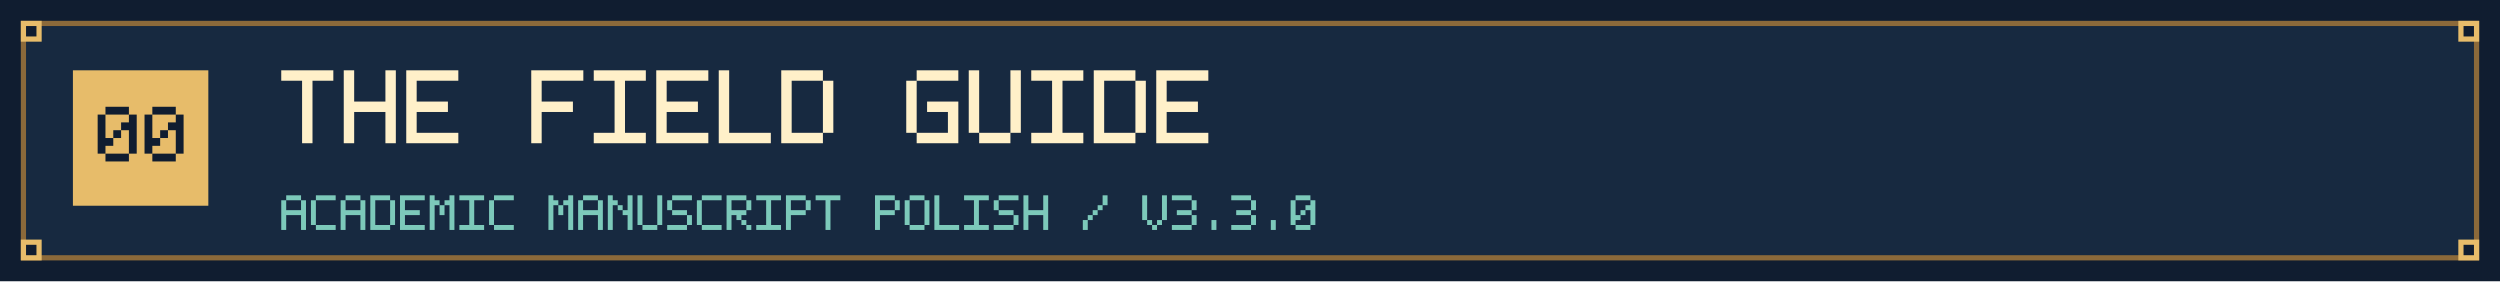
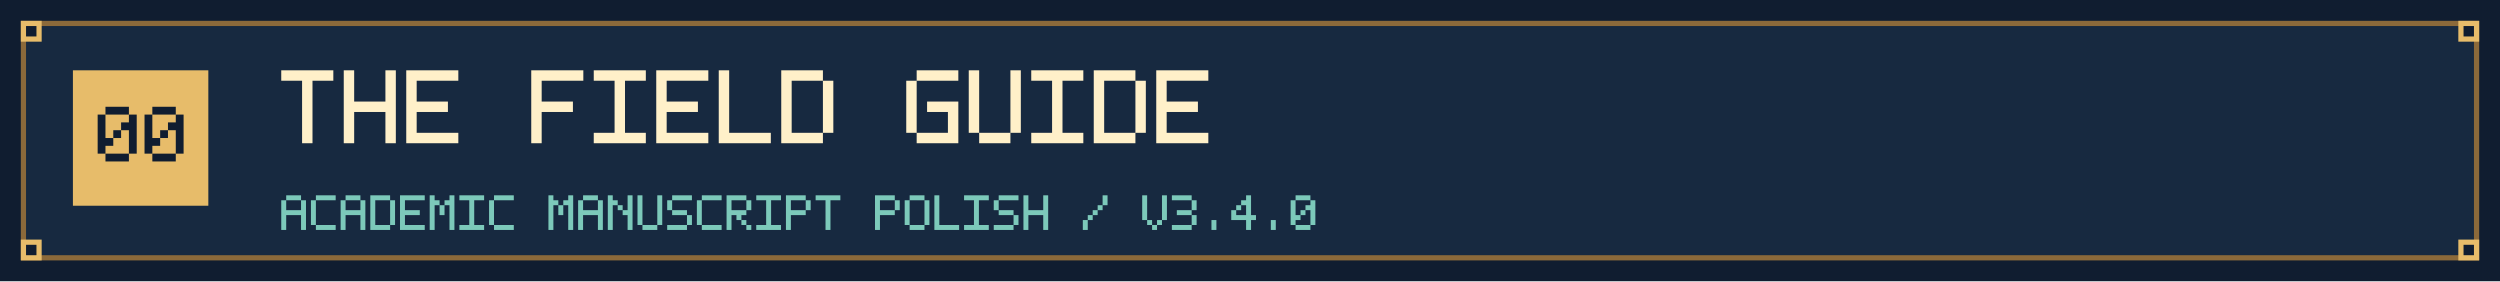
- <svg xmlns="http://www.w3.org/2000/svg" width="960" height="108" viewBox="0 0 960 108" role="img" aria-label="THE FIELD GUIDE. ACADEMIC MANUSCRIPT POLISH / V3.3.0">
+ <svg xmlns="http://www.w3.org/2000/svg" width="960" height="108" viewBox="0 0 960 108" role="img" aria-label="THE FIELD GUIDE. ACADEMIC MANUSCRIPT POLISH / V3.4.0">
  <rect x="0" y="0" width="960" height="108" fill="#101d30" />
  <rect x="8" y="8" width="944" height="92" fill="#8b693a" />
  <rect x="10" y="10" width="940" height="88" fill="#172940" />
  <rect x="8" y="8" width="8" height="8" fill="#e7bc6a" />
  <rect x="10" y="10" width="4" height="4" fill="#101d30" />
  <rect x="944" y="8" width="8" height="8" fill="#e7bc6a" />
  <rect x="946" y="10" width="4" height="4" fill="#101d30" />
  <rect x="8" y="92" width="8" height="8" fill="#e7bc6a" />
  <rect x="10" y="94" width="4" height="4" fill="#101d30" />
  <rect x="944" y="92" width="8" height="8" fill="#e7bc6a" />
  <rect x="946" y="94" width="4" height="4" fill="#101d30" />
  <rect x="28" y="27" width="52" height="52" fill="#e7bc6a" />
  <path d="M40.5,41h3v3h-3zM43.5,41h3v3h-3zM46.5,41h3v3h-3zM37.5,44h3v3h-3zM49.5,44h3v3h-3zM37.5,47h3v3h-3zM46.5,47h3v3h-3zM49.5,47h3v3h-3zM37.5,50h3v3h-3zM43.5,50h3v3h-3zM49.5,50h3v3h-3zM37.5,53h3v3h-3zM40.5,53h3v3h-3zM49.5,53h3v3h-3zM37.5,56h3v3h-3zM49.5,56h3v3h-3zM40.5,59h3v3h-3zM43.5,59h3v3h-3zM46.5,59h3v3h-3zM58.5,41h3v3h-3zM61.5,41h3v3h-3zM64.5,41h3v3h-3zM55.5,44h3v3h-3zM67.5,44h3v3h-3zM55.5,47h3v3h-3zM64.5,47h3v3h-3zM67.5,47h3v3h-3zM55.5,50h3v3h-3zM61.5,50h3v3h-3zM67.5,50h3v3h-3zM55.5,53h3v3h-3zM58.5,53h3v3h-3zM67.5,53h3v3h-3zM55.5,56h3v3h-3zM67.5,56h3v3h-3zM58.5,59h3v3h-3zM61.5,59h3v3h-3zM64.5,59h3v3h-3z" fill="#101d30" />
  <path d="M108,27h4v4h-4zM112,27h4v4h-4zM116,27h4v4h-4zM120,27h4v4h-4zM124,27h4v4h-4zM116,31h4v4h-4zM116,35h4v4h-4zM116,39h4v4h-4zM116,43h4v4h-4zM116,47h4v4h-4zM116,51h4v4h-4zM132,27h4v4h-4zM148,27h4v4h-4zM132,31h4v4h-4zM148,31h4v4h-4zM132,35h4v4h-4zM148,35h4v4h-4zM132,39h4v4h-4zM136,39h4v4h-4zM140,39h4v4h-4zM144,39h4v4h-4zM148,39h4v4h-4zM132,43h4v4h-4zM148,43h4v4h-4zM132,47h4v4h-4zM148,47h4v4h-4zM132,51h4v4h-4zM148,51h4v4h-4zM156,27h4v4h-4zM160,27h4v4h-4zM164,27h4v4h-4zM168,27h4v4h-4zM172,27h4v4h-4zM156,31h4v4h-4zM156,35h4v4h-4zM156,39h4v4h-4zM160,39h4v4h-4zM164,39h4v4h-4zM168,39h4v4h-4zM156,43h4v4h-4zM156,47h4v4h-4zM156,51h4v4h-4zM160,51h4v4h-4zM164,51h4v4h-4zM168,51h4v4h-4zM172,51h4v4h-4zM204,27h4v4h-4zM208,27h4v4h-4zM212,27h4v4h-4zM216,27h4v4h-4zM220,27h4v4h-4zM204,31h4v4h-4zM204,35h4v4h-4zM204,39h4v4h-4zM208,39h4v4h-4zM212,39h4v4h-4zM216,39h4v4h-4zM204,43h4v4h-4zM204,47h4v4h-4zM204,51h4v4h-4zM228,27h4v4h-4zM232,27h4v4h-4zM236,27h4v4h-4zM240,27h4v4h-4zM244,27h4v4h-4zM236,31h4v4h-4zM236,35h4v4h-4zM236,39h4v4h-4zM236,43h4v4h-4zM236,47h4v4h-4zM228,51h4v4h-4zM232,51h4v4h-4zM236,51h4v4h-4zM240,51h4v4h-4zM244,51h4v4h-4zM252,27h4v4h-4zM256,27h4v4h-4zM260,27h4v4h-4zM264,27h4v4h-4zM268,27h4v4h-4zM252,31h4v4h-4zM252,35h4v4h-4zM252,39h4v4h-4zM256,39h4v4h-4zM260,39h4v4h-4zM264,39h4v4h-4zM252,43h4v4h-4zM252,47h4v4h-4zM252,51h4v4h-4zM256,51h4v4h-4zM260,51h4v4h-4zM264,51h4v4h-4zM268,51h4v4h-4zM276,27h4v4h-4zM276,31h4v4h-4zM276,35h4v4h-4zM276,39h4v4h-4zM276,43h4v4h-4zM276,47h4v4h-4zM276,51h4v4h-4zM280,51h4v4h-4zM284,51h4v4h-4zM288,51h4v4h-4zM292,51h4v4h-4zM300,27h4v4h-4zM304,27h4v4h-4zM308,27h4v4h-4zM312,27h4v4h-4zM300,31h4v4h-4zM316,31h4v4h-4zM300,35h4v4h-4zM316,35h4v4h-4zM300,39h4v4h-4zM316,39h4v4h-4zM300,43h4v4h-4zM316,43h4v4h-4zM300,47h4v4h-4zM316,47h4v4h-4zM300,51h4v4h-4zM304,51h4v4h-4zM308,51h4v4h-4zM312,51h4v4h-4zM352,27h4v4h-4zM356,27h4v4h-4zM360,27h4v4h-4zM364,27h4v4h-4zM348,31h4v4h-4zM348,35h4v4h-4zM348,39h4v4h-4zM356,39h4v4h-4zM360,39h4v4h-4zM364,39h4v4h-4zM348,43h4v4h-4zM364,43h4v4h-4zM348,47h4v4h-4zM364,47h4v4h-4zM352,51h4v4h-4zM356,51h4v4h-4zM360,51h4v4h-4zM364,51h4v4h-4zM372,27h4v4h-4zM388,27h4v4h-4zM372,31h4v4h-4zM388,31h4v4h-4zM372,35h4v4h-4zM388,35h4v4h-4zM372,39h4v4h-4zM388,39h4v4h-4zM372,43h4v4h-4zM388,43h4v4h-4zM372,47h4v4h-4zM388,47h4v4h-4zM376,51h4v4h-4zM380,51h4v4h-4zM384,51h4v4h-4zM396,27h4v4h-4zM400,27h4v4h-4zM404,27h4v4h-4zM408,27h4v4h-4zM412,27h4v4h-4zM404,31h4v4h-4zM404,35h4v4h-4zM404,39h4v4h-4zM404,43h4v4h-4zM404,47h4v4h-4zM396,51h4v4h-4zM400,51h4v4h-4zM404,51h4v4h-4zM408,51h4v4h-4zM412,51h4v4h-4zM420,27h4v4h-4zM424,27h4v4h-4zM428,27h4v4h-4zM432,27h4v4h-4zM420,31h4v4h-4zM436,31h4v4h-4zM420,35h4v4h-4zM436,35h4v4h-4zM420,39h4v4h-4zM436,39h4v4h-4zM420,43h4v4h-4zM436,43h4v4h-4zM420,47h4v4h-4zM436,47h4v4h-4zM420,51h4v4h-4zM424,51h4v4h-4zM428,51h4v4h-4zM432,51h4v4h-4zM444,27h4v4h-4zM448,27h4v4h-4zM452,27h4v4h-4zM456,27h4v4h-4zM460,27h4v4h-4zM444,31h4v4h-4zM444,35h4v4h-4zM444,39h4v4h-4zM448,39h4v4h-4zM452,39h4v4h-4zM456,39h4v4h-4zM444,43h4v4h-4zM444,47h4v4h-4zM444,51h4v4h-4zM448,51h4v4h-4zM452,51h4v4h-4zM456,51h4v4h-4zM460,51h4v4h-4z" fill="#fff0c9" />
-   <path d="M109.9,75h1.9v1.9h-1.9zM111.8,75h1.9v1.9h-1.9zM113.7,75h1.9v1.9h-1.9zM108,76.9h1.9v1.9h-1.9zM115.6,76.9h1.9v1.9h-1.9zM108,78.8h1.9v1.9h-1.9zM115.6,78.8h1.9v1.9h-1.9zM108,80.7h1.9v1.9h-1.9zM109.9,80.7h1.9v1.9h-1.9zM111.8,80.7h1.9v1.9h-1.9zM113.7,80.7h1.9v1.9h-1.9zM115.6,80.7h1.9v1.9h-1.9zM108,82.6h1.9v1.9h-1.9zM115.6,82.6h1.9v1.9h-1.9zM108,84.5h1.9v1.9h-1.9zM115.6,84.5h1.9v1.9h-1.9zM108,86.4h1.9v1.9h-1.9zM115.6,86.4h1.9v1.9h-1.9zM121.3,75h1.9v1.9h-1.9zM123.2,75h1.9v1.9h-1.9zM125.1,75h1.9v1.9h-1.9zM127,75h1.9v1.9h-1.9zM119.4,76.9h1.9v1.9h-1.9zM119.4,78.8h1.9v1.9h-1.9zM119.4,80.7h1.9v1.9h-1.9zM119.4,82.6h1.9v1.9h-1.9zM119.4,84.5h1.9v1.9h-1.9zM121.3,86.4h1.9v1.9h-1.9zM123.2,86.4h1.9v1.9h-1.9zM125.1,86.4h1.9v1.9h-1.9zM127,86.4h1.9v1.9h-1.9zM132.7,75h1.9v1.9h-1.9zM134.6,75h1.9v1.9h-1.9zM136.5,75h1.9v1.9h-1.9zM130.8,76.9h1.9v1.9h-1.9zM138.4,76.9h1.9v1.9h-1.9zM130.8,78.8h1.9v1.9h-1.9zM138.4,78.8h1.9v1.9h-1.9zM130.8,80.7h1.9v1.9h-1.9zM132.7,80.7h1.9v1.9h-1.9zM134.6,80.7h1.9v1.9h-1.9zM136.5,80.7h1.9v1.9h-1.9zM138.4,80.7h1.9v1.9h-1.9zM130.8,82.6h1.9v1.9h-1.9zM138.4,82.6h1.9v1.9h-1.9zM130.8,84.5h1.9v1.9h-1.9zM138.4,84.5h1.9v1.9h-1.9zM130.8,86.4h1.9v1.9h-1.9zM138.4,86.4h1.9v1.9h-1.9zM142.2,75h1.9v1.9h-1.9zM144.1,75h1.9v1.9h-1.9zM146,75h1.9v1.9h-1.9zM147.9,75h1.9v1.9h-1.9zM142.2,76.9h1.9v1.9h-1.9zM149.8,76.9h1.9v1.9h-1.9zM142.2,78.8h1.9v1.9h-1.9zM149.8,78.8h1.9v1.9h-1.9zM142.2,80.7h1.9v1.9h-1.9zM149.8,80.7h1.9v1.9h-1.9zM142.2,82.6h1.9v1.9h-1.9zM149.8,82.6h1.9v1.9h-1.9zM142.2,84.5h1.9v1.9h-1.9zM149.8,84.5h1.9v1.9h-1.9zM142.2,86.4h1.9v1.9h-1.9zM144.1,86.4h1.9v1.9h-1.9zM146,86.4h1.9v1.9h-1.9zM147.9,86.4h1.9v1.9h-1.9zM153.6,75h1.9v1.9h-1.9zM155.5,75h1.9v1.9h-1.9zM157.4,75h1.9v1.9h-1.9zM159.3,75h1.9v1.9h-1.9zM161.2,75h1.9v1.9h-1.9zM153.6,76.9h1.9v1.9h-1.9zM153.6,78.8h1.9v1.9h-1.9zM153.6,80.7h1.9v1.9h-1.9zM155.5,80.7h1.9v1.9h-1.9zM157.4,80.7h1.9v1.9h-1.9zM159.3,80.7h1.9v1.9h-1.9zM153.6,82.6h1.9v1.9h-1.9zM153.6,84.5h1.9v1.9h-1.9zM153.6,86.4h1.9v1.9h-1.9zM155.5,86.4h1.9v1.9h-1.9zM157.4,86.4h1.9v1.9h-1.9zM159.3,86.4h1.9v1.9h-1.9zM161.2,86.4h1.9v1.9h-1.9zM165,75h1.9v1.9h-1.9zM172.6,75h1.9v1.9h-1.9zM165,76.9h1.9v1.9h-1.9zM166.9,76.9h1.9v1.9h-1.9zM170.7,76.9h1.9v1.9h-1.9zM172.6,76.9h1.9v1.9h-1.9zM165,78.8h1.9v1.9h-1.9zM168.8,78.8h1.9v1.9h-1.9zM172.6,78.8h1.9v1.9h-1.9zM165,80.7h1.9v1.9h-1.9zM168.8,80.7h1.9v1.9h-1.9zM172.6,80.7h1.9v1.9h-1.9zM165,82.6h1.9v1.9h-1.9zM172.6,82.6h1.9v1.9h-1.9zM165,84.5h1.9v1.9h-1.9zM172.6,84.5h1.9v1.9h-1.9zM165,86.4h1.9v1.9h-1.9zM172.6,86.4h1.9v1.9h-1.9zM176.4,75h1.9v1.9h-1.9zM178.3,75h1.9v1.9h-1.9zM180.2,75h1.9v1.9h-1.9zM182.1,75h1.9v1.9h-1.9zM184,75h1.9v1.9h-1.9zM180.2,76.9h1.9v1.9h-1.9zM180.2,78.8h1.9v1.9h-1.9zM180.2,80.7h1.9v1.9h-1.9zM180.2,82.6h1.9v1.9h-1.9zM180.2,84.5h1.9v1.9h-1.9zM176.4,86.4h1.9v1.9h-1.9zM178.3,86.4h1.9v1.9h-1.9zM180.2,86.4h1.9v1.9h-1.9zM182.1,86.4h1.9v1.9h-1.9zM184,86.4h1.9v1.9h-1.9zM189.7,75h1.9v1.9h-1.9zM191.6,75h1.9v1.9h-1.9zM193.5,75h1.9v1.9h-1.9zM195.4,75h1.9v1.9h-1.9zM187.8,76.9h1.9v1.9h-1.9zM187.8,78.8h1.9v1.9h-1.9zM187.8,80.7h1.9v1.9h-1.9zM187.8,82.6h1.9v1.9h-1.9zM187.8,84.5h1.9v1.9h-1.9zM189.7,86.4h1.9v1.9h-1.9zM191.6,86.4h1.9v1.9h-1.9zM193.5,86.4h1.9v1.9h-1.9zM195.4,86.4h1.9v1.9h-1.9zM210.6,75h1.9v1.9h-1.9zM218.2,75h1.9v1.9h-1.9zM210.6,76.9h1.9v1.9h-1.9zM212.5,76.9h1.9v1.9h-1.9zM216.3,76.9h1.9v1.9h-1.9zM218.2,76.9h1.9v1.9h-1.9zM210.6,78.8h1.9v1.9h-1.9zM214.4,78.8h1.9v1.9h-1.9zM218.2,78.8h1.9v1.9h-1.9zM210.6,80.7h1.9v1.9h-1.9zM214.4,80.7h1.9v1.9h-1.9zM218.2,80.7h1.9v1.9h-1.9zM210.6,82.6h1.9v1.9h-1.9zM218.2,82.6h1.9v1.9h-1.9zM210.6,84.5h1.9v1.9h-1.9zM218.2,84.5h1.9v1.9h-1.9zM210.6,86.4h1.9v1.9h-1.9zM218.2,86.4h1.9v1.9h-1.9zM223.9,75h1.9v1.9h-1.9zM225.8,75h1.9v1.9h-1.9zM227.7,75h1.9v1.9h-1.9zM222,76.9h1.9v1.9h-1.9zM229.6,76.9h1.9v1.9h-1.9zM222,78.8h1.9v1.9h-1.9zM229.6,78.8h1.9v1.9h-1.9zM222,80.7h1.9v1.9h-1.9zM223.9,80.7h1.9v1.9h-1.9zM225.8,80.7h1.9v1.9h-1.9zM227.7,80.7h1.9v1.9h-1.9zM229.6,80.7h1.9v1.9h-1.9zM222,82.6h1.9v1.9h-1.9zM229.6,82.6h1.9v1.9h-1.9zM222,84.5h1.9v1.9h-1.9zM229.6,84.5h1.9v1.9h-1.9zM222,86.4h1.9v1.9h-1.9zM229.6,86.4h1.9v1.9h-1.9zM233.4,75h1.9v1.9h-1.9zM241,75h1.9v1.9h-1.9zM233.4,76.9h1.9v1.9h-1.9zM235.3,76.9h1.9v1.9h-1.9zM241,76.9h1.9v1.9h-1.9zM233.4,78.8h1.9v1.9h-1.9zM237.2,78.8h1.9v1.9h-1.9zM241,78.8h1.9v1.9h-1.9zM233.4,80.7h1.9v1.9h-1.9zM239.1,80.7h1.9v1.9h-1.9zM241,80.7h1.9v1.9h-1.9zM233.4,82.6h1.9v1.9h-1.9zM241,82.6h1.9v1.9h-1.9zM233.4,84.5h1.9v1.9h-1.9zM241,84.5h1.9v1.9h-1.9zM233.4,86.4h1.9v1.9h-1.9zM241,86.4h1.9v1.9h-1.9zM244.8,75h1.9v1.9h-1.9zM252.4,75h1.9v1.9h-1.9zM244.8,76.9h1.9v1.9h-1.9zM252.4,76.9h1.9v1.9h-1.9zM244.8,78.8h1.9v1.9h-1.9zM252.4,78.8h1.9v1.9h-1.9zM244.8,80.7h1.9v1.9h-1.9zM252.4,80.7h1.9v1.9h-1.9zM244.8,82.6h1.9v1.9h-1.9zM252.4,82.6h1.9v1.9h-1.9zM244.8,84.5h1.9v1.9h-1.9zM252.4,84.5h1.9v1.9h-1.9zM246.7,86.4h1.9v1.9h-1.9zM248.6,86.4h1.9v1.9h-1.9zM250.5,86.4h1.9v1.9h-1.9zM258.1,75h1.9v1.9h-1.9zM260,75h1.9v1.9h-1.9zM261.9,75h1.9v1.9h-1.9zM263.8,75h1.9v1.9h-1.9zM256.2,76.9h1.9v1.9h-1.9zM256.2,78.8h1.9v1.9h-1.9zM258.1,80.7h1.9v1.9h-1.9zM260,80.7h1.9v1.9h-1.9zM261.9,80.7h1.9v1.9h-1.9zM263.8,82.6h1.9v1.9h-1.9zM263.8,84.5h1.9v1.9h-1.9zM256.2,86.4h1.9v1.9h-1.9zM258.1,86.4h1.9v1.9h-1.9zM260,86.4h1.9v1.9h-1.9zM261.9,86.4h1.9v1.9h-1.9zM269.5,75h1.9v1.9h-1.9zM271.4,75h1.9v1.9h-1.9zM273.3,75h1.9v1.9h-1.9zM275.2,75h1.9v1.9h-1.9zM267.6,76.9h1.9v1.9h-1.9zM267.6,78.8h1.9v1.9h-1.9zM267.6,80.7h1.9v1.9h-1.9zM267.6,82.6h1.9v1.9h-1.9zM267.6,84.5h1.9v1.9h-1.9zM269.5,86.4h1.9v1.9h-1.9zM271.4,86.4h1.9v1.9h-1.9zM273.3,86.4h1.9v1.9h-1.9zM275.2,86.4h1.9v1.9h-1.9zM279,75h1.9v1.9h-1.9zM280.9,75h1.9v1.9h-1.9zM282.8,75h1.9v1.9h-1.9zM284.7,75h1.9v1.9h-1.9zM279,76.9h1.9v1.9h-1.9zM286.6,76.9h1.9v1.9h-1.9zM279,78.8h1.9v1.9h-1.9zM286.6,78.8h1.9v1.9h-1.9zM279,80.7h1.9v1.9h-1.9zM280.9,80.7h1.9v1.9h-1.9zM282.8,80.7h1.9v1.9h-1.9zM284.7,80.7h1.9v1.9h-1.9zM279,82.6h1.9v1.9h-1.9zM282.8,82.6h1.9v1.9h-1.9zM279,84.5h1.9v1.9h-1.9zM284.7,84.5h1.9v1.9h-1.9zM279,86.4h1.9v1.9h-1.9zM286.6,86.4h1.9v1.9h-1.9zM290.4,75h1.9v1.9h-1.9zM292.3,75h1.9v1.9h-1.9zM294.2,75h1.9v1.9h-1.9zM296.1,75h1.9v1.9h-1.9zM298,75h1.9v1.9h-1.9zM294.2,76.9h1.9v1.9h-1.9zM294.2,78.8h1.9v1.9h-1.9zM294.2,80.7h1.9v1.9h-1.9zM294.2,82.6h1.9v1.9h-1.9zM294.2,84.5h1.9v1.9h-1.9zM290.4,86.4h1.9v1.9h-1.9zM292.3,86.4h1.9v1.9h-1.9zM294.2,86.4h1.9v1.9h-1.9zM296.1,86.4h1.9v1.9h-1.9zM298,86.4h1.9v1.9h-1.9zM301.8,75h1.9v1.9h-1.9zM303.7,75h1.9v1.9h-1.9zM305.6,75h1.9v1.9h-1.9zM307.5,75h1.9v1.9h-1.9zM301.8,76.9h1.9v1.9h-1.9zM309.4,76.9h1.9v1.9h-1.9zM301.8,78.8h1.9v1.9h-1.9zM309.4,78.8h1.9v1.9h-1.9zM301.8,80.7h1.9v1.9h-1.9zM303.7,80.7h1.9v1.9h-1.9zM305.6,80.7h1.9v1.9h-1.9zM307.5,80.7h1.9v1.9h-1.9zM301.8,82.6h1.9v1.9h-1.9zM301.8,84.5h1.9v1.9h-1.9zM301.8,86.4h1.9v1.9h-1.9zM313.2,75h1.9v1.9h-1.9zM315.1,75h1.9v1.9h-1.9zM317,75h1.9v1.9h-1.9zM318.9,75h1.9v1.9h-1.9zM320.8,75h1.9v1.9h-1.9zM317,76.9h1.9v1.9h-1.9zM317,78.8h1.9v1.9h-1.9zM317,80.7h1.9v1.9h-1.9zM317,82.6h1.9v1.9h-1.9zM317,84.5h1.9v1.9h-1.9zM317,86.4h1.9v1.9h-1.9zM336,75h1.9v1.9h-1.9zM337.9,75h1.9v1.9h-1.9zM339.8,75h1.9v1.9h-1.9zM341.7,75h1.9v1.9h-1.9zM336,76.9h1.9v1.9h-1.9zM343.6,76.9h1.9v1.9h-1.9zM336,78.8h1.9v1.9h-1.9zM343.6,78.8h1.9v1.9h-1.9zM336,80.7h1.9v1.9h-1.9zM337.9,80.7h1.9v1.9h-1.9zM339.8,80.7h1.9v1.9h-1.9zM341.7,80.7h1.9v1.9h-1.9zM336,82.6h1.9v1.9h-1.9zM336,84.5h1.9v1.9h-1.9zM336,86.4h1.9v1.9h-1.9zM349.3,75h1.9v1.9h-1.9zM351.2,75h1.9v1.9h-1.9zM353.1,75h1.9v1.9h-1.9zM347.4,76.9h1.9v1.9h-1.9zM355,76.9h1.9v1.9h-1.9zM347.4,78.8h1.9v1.9h-1.9zM355,78.8h1.9v1.9h-1.9zM347.4,80.7h1.9v1.9h-1.9zM355,80.7h1.9v1.9h-1.9zM347.4,82.6h1.9v1.9h-1.9zM355,82.6h1.9v1.9h-1.9zM347.4,84.5h1.9v1.9h-1.9zM355,84.5h1.9v1.9h-1.9zM349.3,86.4h1.9v1.9h-1.9zM351.2,86.4h1.9v1.9h-1.9zM353.1,86.4h1.9v1.9h-1.9zM358.8,75h1.9v1.9h-1.9zM358.8,76.9h1.9v1.9h-1.9zM358.8,78.8h1.9v1.9h-1.9zM358.8,80.7h1.9v1.9h-1.9zM358.8,82.6h1.9v1.9h-1.9zM358.8,84.5h1.9v1.9h-1.9zM358.8,86.4h1.9v1.9h-1.9zM360.7,86.4h1.9v1.9h-1.9zM362.6,86.4h1.9v1.9h-1.9zM364.5,86.4h1.9v1.9h-1.9zM366.4,86.4h1.9v1.9h-1.9zM370.2,75h1.9v1.9h-1.9zM372.1,75h1.9v1.9h-1.9zM374,75h1.9v1.9h-1.9zM375.9,75h1.9v1.9h-1.9zM377.8,75h1.9v1.9h-1.9zM374,76.9h1.9v1.9h-1.9zM374,78.8h1.9v1.9h-1.9zM374,80.7h1.9v1.9h-1.9zM374,82.6h1.9v1.9h-1.9zM374,84.5h1.9v1.9h-1.9zM370.2,86.4h1.9v1.9h-1.9zM372.1,86.4h1.9v1.9h-1.9zM374,86.4h1.9v1.9h-1.9zM375.9,86.4h1.9v1.9h-1.9zM377.8,86.4h1.9v1.9h-1.9zM383.5,75h1.9v1.9h-1.9zM385.4,75h1.9v1.9h-1.9zM387.3,75h1.9v1.9h-1.9zM389.2,75h1.9v1.9h-1.9zM381.6,76.9h1.9v1.9h-1.9zM381.6,78.8h1.9v1.9h-1.9zM383.5,80.7h1.9v1.9h-1.9zM385.4,80.7h1.9v1.9h-1.9zM387.3,80.7h1.9v1.9h-1.9zM389.2,82.6h1.9v1.9h-1.9zM389.2,84.5h1.9v1.9h-1.9zM381.6,86.4h1.9v1.9h-1.9zM383.5,86.4h1.9v1.9h-1.9zM385.4,86.4h1.9v1.9h-1.9zM387.3,86.4h1.9v1.9h-1.9zM393,75h1.9v1.9h-1.9zM400.6,75h1.9v1.9h-1.9zM393,76.9h1.9v1.9h-1.9zM400.6,76.9h1.9v1.9h-1.9zM393,78.8h1.9v1.9h-1.9zM400.6,78.8h1.9v1.9h-1.9zM393,80.7h1.9v1.9h-1.9zM394.9,80.7h1.9v1.9h-1.9zM396.8,80.7h1.9v1.9h-1.9zM398.7,80.7h1.9v1.9h-1.9zM400.6,80.7h1.9v1.9h-1.9zM393,82.6h1.9v1.9h-1.9zM400.6,82.6h1.9v1.9h-1.9zM393,84.5h1.9v1.9h-1.9zM400.6,84.5h1.9v1.9h-1.9zM393,86.4h1.9v1.9h-1.9zM400.6,86.4h1.9v1.9h-1.9zM423.4,75h1.9v1.9h-1.9zM423.4,76.9h1.9v1.9h-1.9zM421.5,78.8h1.9v1.9h-1.9zM419.6,80.7h1.9v1.9h-1.9zM417.7,82.6h1.9v1.9h-1.9zM415.8,84.5h1.9v1.9h-1.9zM415.8,86.4h1.9v1.9h-1.9zM438.6,75h1.9v1.9h-1.9zM446.2,75h1.9v1.9h-1.9zM438.6,76.9h1.9v1.9h-1.9zM446.2,76.9h1.9v1.9h-1.9zM438.6,78.8h1.9v1.9h-1.9zM446.2,78.8h1.9v1.9h-1.9zM438.6,80.7h1.9v1.9h-1.9zM446.2,80.7h1.9v1.9h-1.9zM438.6,82.6h1.9v1.9h-1.9zM446.2,82.6h1.9v1.9h-1.9zM440.5,84.5h1.9v1.9h-1.9zM444.3,84.5h1.9v1.9h-1.9zM442.4,86.4h1.9v1.9h-1.9zM450,75h1.9v1.9h-1.9zM451.9,75h1.9v1.9h-1.9zM453.8,75h1.9v1.9h-1.9zM455.7,75h1.9v1.9h-1.9zM457.6,76.9h1.9v1.9h-1.9zM457.6,78.8h1.9v1.9h-1.9zM451.9,80.7h1.9v1.9h-1.9zM453.8,80.7h1.9v1.9h-1.9zM455.7,80.7h1.9v1.9h-1.9zM457.6,82.6h1.9v1.9h-1.9zM457.6,84.5h1.9v1.9h-1.9zM450,86.4h1.9v1.9h-1.9zM451.9,86.4h1.9v1.9h-1.9zM453.8,86.4h1.9v1.9h-1.9zM455.7,86.4h1.9v1.9h-1.9zM465.2,84.5h1.9v1.9h-1.9zM465.2,86.4h1.9v1.9h-1.9zM472.8,75h1.9v1.9h-1.9zM474.7,75h1.9v1.9h-1.9zM476.6,75h1.9v1.9h-1.9zM478.5,75h1.9v1.9h-1.9zM480.4,76.9h1.9v1.9h-1.9zM480.4,78.8h1.9v1.9h-1.9zM474.7,80.7h1.9v1.9h-1.9zM476.6,80.7h1.9v1.9h-1.9zM478.5,80.7h1.9v1.9h-1.9zM480.4,82.6h1.9v1.9h-1.9zM480.4,84.5h1.9v1.9h-1.9zM472.8,86.4h1.9v1.9h-1.9zM474.7,86.4h1.9v1.9h-1.9zM476.6,86.4h1.9v1.9h-1.9zM478.5,86.4h1.9v1.9h-1.9zM488,84.5h1.9v1.9h-1.9zM488,86.4h1.9v1.9h-1.9zM497.5,75h1.9v1.9h-1.9zM499.4,75h1.9v1.9h-1.9zM501.3,75h1.9v1.9h-1.9zM495.6,76.9h1.9v1.9h-1.9zM503.2,76.9h1.9v1.9h-1.9zM495.6,78.8h1.9v1.9h-1.9zM501.3,78.8h1.9v1.9h-1.9zM503.2,78.8h1.9v1.9h-1.9zM495.6,80.7h1.9v1.9h-1.9zM499.4,80.7h1.9v1.9h-1.9zM503.2,80.7h1.9v1.9h-1.9zM495.6,82.6h1.9v1.9h-1.9zM497.5,82.6h1.9v1.9h-1.9zM503.2,82.6h1.9v1.9h-1.9zM495.6,84.5h1.9v1.9h-1.9zM503.2,84.5h1.9v1.9h-1.9zM497.5,86.4h1.9v1.9h-1.9zM499.4,86.4h1.9v1.9h-1.9zM501.3,86.4h1.9v1.9h-1.9z" fill="#7cc9ba" />
+   <path d="M109.9,75h1.9v1.9h-1.9zM111.8,75h1.9v1.9h-1.9zM113.7,75h1.9v1.9h-1.9zM108,76.9h1.9v1.9h-1.9zM115.6,76.9h1.9v1.9h-1.9zM108,78.8h1.9v1.9h-1.9zM115.6,78.8h1.9v1.9h-1.9zM108,80.7h1.9v1.9h-1.9zM109.9,80.7h1.9v1.9h-1.9zM111.8,80.7h1.9v1.9h-1.9zM113.7,80.7h1.9v1.9h-1.9zM115.6,80.7h1.9v1.9h-1.9zM108,82.6h1.9v1.9h-1.9zM115.6,82.6h1.9v1.9h-1.9zM108,84.5h1.9v1.9h-1.9zM115.6,84.5h1.9v1.9h-1.9zM108,86.4h1.9v1.9h-1.9zM115.6,86.4h1.9v1.9h-1.9zM121.3,75h1.9v1.9h-1.9zM123.2,75h1.9v1.9h-1.9zM125.1,75h1.9v1.9h-1.9zM127,75h1.9v1.9h-1.9zM119.4,76.9h1.9v1.9h-1.9zM119.4,78.8h1.9v1.9h-1.9zM119.4,80.7h1.9v1.9h-1.9zM119.4,82.6h1.9v1.9h-1.9zM119.4,84.5h1.9v1.9h-1.9zM121.3,86.4h1.9v1.9h-1.9zM123.2,86.4h1.9v1.9h-1.9zM125.1,86.4h1.9v1.9h-1.9zM127,86.4h1.9v1.9h-1.9zM132.7,75h1.9v1.9h-1.9zM134.6,75h1.9v1.9h-1.9zM136.5,75h1.9v1.9h-1.9zM130.8,76.9h1.9v1.9h-1.9zM138.4,76.9h1.9v1.9h-1.9zM130.8,78.8h1.9v1.9h-1.9zM138.4,78.8h1.9v1.9h-1.9zM130.8,80.7h1.9v1.9h-1.9zM132.7,80.7h1.9v1.9h-1.9zM134.6,80.7h1.9v1.9h-1.9zM136.5,80.7h1.9v1.9h-1.9zM138.4,80.7h1.9v1.9h-1.9zM130.8,82.6h1.9v1.9h-1.9zM138.4,82.6h1.9v1.9h-1.9zM130.8,84.5h1.9v1.9h-1.9zM138.4,84.5h1.9v1.9h-1.9zM130.8,86.4h1.9v1.9h-1.9zM138.4,86.4h1.9v1.9h-1.9zM142.2,75h1.9v1.9h-1.9zM144.1,75h1.9v1.9h-1.9zM146,75h1.9v1.9h-1.9zM147.9,75h1.9v1.9h-1.9zM142.2,76.9h1.9v1.9h-1.9zM149.8,76.9h1.9v1.9h-1.9zM142.2,78.8h1.9v1.9h-1.9zM149.8,78.8h1.9v1.9h-1.9zM142.2,80.7h1.9v1.9h-1.9zM149.8,80.7h1.9v1.9h-1.9zM142.2,82.6h1.9v1.9h-1.9zM149.8,82.6h1.9v1.9h-1.9zM142.2,84.5h1.9v1.9h-1.9zM149.8,84.5h1.9v1.9h-1.9zM142.2,86.4h1.9v1.9h-1.9zM144.1,86.4h1.9v1.9h-1.9zM146,86.4h1.9v1.9h-1.9zM147.9,86.4h1.9v1.9h-1.9zM153.6,75h1.9v1.9h-1.9zM155.5,75h1.9v1.9h-1.9zM157.4,75h1.9v1.9h-1.9zM159.3,75h1.9v1.9h-1.9zM161.2,75h1.9v1.9h-1.9zM153.6,76.9h1.9v1.9h-1.9zM153.6,78.8h1.9v1.9h-1.9zM153.6,80.7h1.9v1.9h-1.9zM155.5,80.7h1.9v1.9h-1.9zM157.4,80.7h1.9v1.9h-1.9zM159.3,80.7h1.9v1.9h-1.9zM153.6,82.6h1.9v1.9h-1.9zM153.6,84.5h1.9v1.9h-1.9zM153.6,86.4h1.9v1.9h-1.9zM155.5,86.4h1.9v1.9h-1.9zM157.4,86.4h1.9v1.9h-1.9zM159.3,86.4h1.9v1.9h-1.9zM161.2,86.4h1.9v1.9h-1.9zM165,75h1.9v1.9h-1.9zM172.6,75h1.9v1.9h-1.9zM165,76.9h1.9v1.9h-1.9zM166.9,76.9h1.9v1.9h-1.9zM170.7,76.9h1.9v1.9h-1.9zM172.6,76.9h1.9v1.9h-1.9zM165,78.8h1.9v1.9h-1.9zM168.8,78.8h1.9v1.9h-1.9zM172.6,78.8h1.9v1.9h-1.9zM165,80.7h1.9v1.9h-1.9zM168.8,80.7h1.9v1.9h-1.9zM172.6,80.7h1.9v1.9h-1.9zM165,82.6h1.9v1.9h-1.9zM172.6,82.6h1.9v1.9h-1.9zM165,84.5h1.9v1.9h-1.9zM172.6,84.5h1.9v1.9h-1.9zM165,86.4h1.9v1.9h-1.9zM172.6,86.4h1.9v1.9h-1.9zM176.4,75h1.9v1.9h-1.9zM178.3,75h1.9v1.9h-1.9zM180.2,75h1.9v1.9h-1.9zM182.1,75h1.9v1.9h-1.9zM184,75h1.9v1.9h-1.9zM180.2,76.9h1.9v1.9h-1.9zM180.2,78.8h1.9v1.9h-1.9zM180.2,80.7h1.9v1.9h-1.9zM180.2,82.6h1.9v1.9h-1.9zM180.2,84.5h1.9v1.9h-1.9zM176.4,86.4h1.9v1.9h-1.9zM178.3,86.4h1.9v1.9h-1.9zM180.2,86.4h1.9v1.9h-1.9zM182.1,86.4h1.9v1.9h-1.9zM184,86.4h1.9v1.9h-1.9zM189.7,75h1.9v1.9h-1.9zM191.6,75h1.9v1.9h-1.9zM193.5,75h1.9v1.9h-1.9zM195.4,75h1.9v1.9h-1.9zM187.8,76.9h1.9v1.9h-1.9zM187.8,78.8h1.9v1.9h-1.9zM187.8,80.7h1.9v1.9h-1.9zM187.8,82.6h1.9v1.9h-1.9zM187.8,84.5h1.9v1.9h-1.9zM189.7,86.4h1.9v1.9h-1.9zM191.6,86.4h1.9v1.9h-1.9zM193.5,86.4h1.9v1.9h-1.9zM195.4,86.4h1.9v1.9h-1.9zM210.6,75h1.9v1.9h-1.9zM218.2,75h1.9v1.9h-1.9zM210.6,76.9h1.9v1.9h-1.9zM212.5,76.9h1.9v1.9h-1.9zM216.3,76.9h1.9v1.9h-1.9zM218.2,76.9h1.9v1.9h-1.9zM210.6,78.8h1.9v1.9h-1.9zM214.4,78.8h1.9v1.9h-1.9zM218.2,78.8h1.9v1.9h-1.9zM210.6,80.7h1.9v1.9h-1.9zM214.4,80.7h1.9v1.9h-1.9zM218.2,80.7h1.9v1.9h-1.9zM210.6,82.6h1.9v1.9h-1.9zM218.2,82.6h1.9v1.9h-1.9zM210.6,84.5h1.9v1.9h-1.9zM218.2,84.5h1.9v1.9h-1.9zM210.6,86.4h1.9v1.9h-1.9zM218.2,86.4h1.9v1.9h-1.9zM223.9,75h1.9v1.9h-1.9zM225.8,75h1.9v1.9h-1.9zM227.7,75h1.9v1.9h-1.9zM222,76.9h1.9v1.9h-1.9zM229.6,76.9h1.9v1.9h-1.9zM222,78.8h1.9v1.9h-1.9zM229.6,78.8h1.9v1.9h-1.9zM222,80.7h1.9v1.9h-1.9zM223.9,80.7h1.9v1.9h-1.9zM225.8,80.7h1.9v1.9h-1.9zM227.7,80.7h1.9v1.9h-1.9zM229.6,80.7h1.9v1.9h-1.9zM222,82.6h1.9v1.9h-1.9zM229.6,82.6h1.9v1.9h-1.9zM222,84.5h1.9v1.9h-1.9zM229.6,84.5h1.9v1.9h-1.9zM222,86.4h1.9v1.9h-1.9zM229.6,86.4h1.9v1.9h-1.9zM233.4,75h1.9v1.9h-1.9zM241,75h1.9v1.9h-1.9zM233.4,76.9h1.9v1.9h-1.9zM235.3,76.9h1.9v1.9h-1.9zM241,76.9h1.9v1.9h-1.9zM233.4,78.8h1.9v1.9h-1.9zM237.2,78.8h1.9v1.9h-1.9zM241,78.8h1.9v1.9h-1.9zM233.4,80.7h1.9v1.9h-1.9zM239.1,80.7h1.9v1.9h-1.9zM241,80.7h1.9v1.9h-1.9zM233.4,82.6h1.9v1.9h-1.9zM241,82.6h1.9v1.9h-1.9zM233.4,84.5h1.9v1.9h-1.9zM241,84.5h1.9v1.9h-1.9zM233.4,86.4h1.9v1.9h-1.9zM241,86.4h1.9v1.9h-1.9zM244.8,75h1.9v1.9h-1.9zM252.4,75h1.9v1.9h-1.9zM244.8,76.9h1.9v1.9h-1.9zM252.4,76.9h1.9v1.9h-1.9zM244.8,78.8h1.9v1.9h-1.9zM252.4,78.8h1.9v1.9h-1.9zM244.8,80.7h1.9v1.9h-1.9zM252.4,80.7h1.9v1.9h-1.9zM244.8,82.6h1.9v1.9h-1.9zM252.4,82.6h1.9v1.9h-1.9zM244.8,84.5h1.9v1.9h-1.9zM252.4,84.5h1.9v1.9h-1.9zM246.7,86.4h1.9v1.9h-1.9zM248.6,86.4h1.9v1.9h-1.9zM250.5,86.4h1.9v1.9h-1.9zM258.1,75h1.9v1.9h-1.9zM260,75h1.9v1.9h-1.9zM261.9,75h1.9v1.9h-1.9zM263.8,75h1.9v1.9h-1.9zM256.2,76.9h1.9v1.9h-1.9zM256.2,78.8h1.9v1.9h-1.9zM258.1,80.7h1.9v1.9h-1.9zM260,80.7h1.9v1.9h-1.9zM261.9,80.7h1.9v1.9h-1.9zM263.8,82.6h1.9v1.9h-1.9zM263.8,84.5h1.9v1.9h-1.9zM256.2,86.4h1.9v1.9h-1.9zM258.1,86.4h1.9v1.9h-1.9zM260,86.4h1.9v1.9h-1.9zM261.9,86.4h1.9v1.9h-1.9zM269.5,75h1.9v1.9h-1.9zM271.4,75h1.9v1.9h-1.9zM273.3,75h1.9v1.9h-1.9zM275.2,75h1.9v1.9h-1.9zM267.6,76.9h1.9v1.9h-1.9zM267.6,78.8h1.9v1.9h-1.9zM267.6,80.7h1.9v1.9h-1.9zM267.6,82.6h1.9v1.9h-1.9zM267.6,84.5h1.9v1.9h-1.9zM269.5,86.4h1.9v1.9h-1.9zM271.4,86.4h1.9v1.9h-1.9zM273.3,86.4h1.9v1.9h-1.9zM275.2,86.4h1.9v1.9h-1.9zM279,75h1.9v1.9h-1.9zM280.9,75h1.9v1.9h-1.9zM282.8,75h1.9v1.9h-1.9zM284.7,75h1.9v1.9h-1.9zM279,76.9h1.9v1.9h-1.9zM286.6,76.9h1.9v1.9h-1.9zM279,78.8h1.9v1.9h-1.9zM286.6,78.8h1.9v1.9h-1.9zM279,80.7h1.9v1.9h-1.9zM280.9,80.7h1.9v1.9h-1.9zM282.8,80.7h1.9v1.9h-1.9zM284.7,80.7h1.9v1.9h-1.9zM279,82.6h1.9v1.9h-1.9zM282.8,82.6h1.9v1.9h-1.9zM279,84.5h1.9v1.9h-1.9zM284.7,84.5h1.9v1.9h-1.9zM279,86.4h1.9v1.9h-1.9zM286.6,86.4h1.9v1.9h-1.9zM290.4,75h1.9v1.9h-1.9zM292.3,75h1.9v1.9h-1.9zM294.2,75h1.9v1.9h-1.9zM296.1,75h1.9v1.9h-1.9zM298,75h1.9v1.9h-1.9zM294.2,76.9h1.9v1.9h-1.9zM294.2,78.8h1.9v1.9h-1.9zM294.2,80.7h1.9v1.9h-1.9zM294.2,82.6h1.9v1.9h-1.9zM294.2,84.5h1.9v1.9h-1.9zM290.4,86.4h1.9v1.9h-1.9zM292.3,86.4h1.9v1.9h-1.9zM294.2,86.4h1.9v1.9h-1.9zM296.1,86.4h1.9v1.9h-1.9zM298,86.4h1.9v1.9h-1.9zM301.8,75h1.9v1.9h-1.9zM303.7,75h1.9v1.9h-1.9zM305.6,75h1.9v1.9h-1.9zM307.5,75h1.9v1.9h-1.9zM301.8,76.9h1.9v1.9h-1.9zM309.4,76.9h1.9v1.9h-1.9zM301.8,78.8h1.9v1.9h-1.9zM309.4,78.8h1.9v1.9h-1.9zM301.8,80.7h1.9v1.9h-1.9zM303.7,80.7h1.9v1.9h-1.9zM305.6,80.7h1.9v1.9h-1.9zM307.5,80.7h1.9v1.9h-1.9zM301.8,82.6h1.9v1.9h-1.9zM301.8,84.5h1.9v1.9h-1.9zM301.8,86.4h1.9v1.9h-1.9zM313.2,75h1.9v1.9h-1.9zM315.1,75h1.9v1.9h-1.9zM317,75h1.9v1.9h-1.9zM318.9,75h1.9v1.9h-1.9zM320.8,75h1.9v1.9h-1.9zM317,76.9h1.9v1.9h-1.9zM317,78.8h1.9v1.9h-1.9zM317,80.7h1.9v1.9h-1.9zM317,82.6h1.9v1.9h-1.9zM317,84.5h1.9v1.9h-1.9zM317,86.4h1.9v1.9h-1.9zM336,75h1.9v1.9h-1.9zM337.9,75h1.9v1.9h-1.9zM339.8,75h1.9v1.9h-1.9zM341.7,75h1.9v1.9h-1.9zM336,76.9h1.9v1.9h-1.9zM343.6,76.9h1.9v1.9h-1.9zM336,78.8h1.9v1.9h-1.9zM343.6,78.8h1.9v1.9h-1.9zM336,80.7h1.9v1.9h-1.9zM337.9,80.7h1.9v1.9h-1.9zM339.8,80.7h1.9v1.9h-1.9zM341.7,80.7h1.9v1.9h-1.9zM336,82.6h1.9v1.9h-1.9zM336,84.5h1.9v1.9h-1.9zM336,86.4h1.9v1.9h-1.9zM349.3,75h1.9v1.9h-1.9zM351.2,75h1.9v1.9h-1.9zM353.1,75h1.9v1.9h-1.9zM347.4,76.9h1.9v1.9h-1.9zM355,76.9h1.9v1.9h-1.9zM347.4,78.8h1.9v1.9h-1.9zM355,78.8h1.9v1.9h-1.9zM347.4,80.7h1.9v1.9h-1.9zM355,80.7h1.9v1.9h-1.9zM347.4,82.6h1.9v1.9h-1.9zM355,82.6h1.9v1.9h-1.9zM347.4,84.5h1.9v1.9h-1.9zM355,84.5h1.9v1.9h-1.9zM349.3,86.4h1.9v1.9h-1.9zM351.2,86.4h1.9v1.9h-1.9zM353.1,86.4h1.9v1.9h-1.9zM358.8,75h1.9v1.9h-1.9zM358.8,76.9h1.9v1.9h-1.9zM358.8,78.8h1.9v1.9h-1.9zM358.8,80.7h1.9v1.9h-1.9zM358.8,82.6h1.9v1.9h-1.9zM358.8,84.5h1.9v1.9h-1.9zM358.8,86.4h1.9v1.9h-1.9zM360.7,86.4h1.9v1.9h-1.9zM362.6,86.4h1.9v1.9h-1.9zM364.5,86.4h1.9v1.9h-1.9zM366.4,86.4h1.9v1.9h-1.9zM370.2,75h1.9v1.9h-1.9zM372.1,75h1.9v1.9h-1.9zM374,75h1.9v1.9h-1.9zM375.9,75h1.9v1.9h-1.9zM377.8,75h1.9v1.9h-1.9zM374,76.9h1.9v1.9h-1.9zM374,78.8h1.9v1.9h-1.9zM374,80.7h1.9v1.9h-1.9zM374,82.6h1.9v1.9h-1.9zM374,84.5h1.9v1.9h-1.9zM370.2,86.4h1.9v1.9h-1.9zM372.1,86.4h1.9v1.9h-1.9zM374,86.4h1.9v1.9h-1.9zM375.9,86.4h1.9v1.9h-1.9zM377.8,86.4h1.9v1.9h-1.9zM383.5,75h1.9v1.9h-1.9zM385.4,75h1.9v1.9h-1.9zM387.3,75h1.9v1.9h-1.9zM389.2,75h1.9v1.9h-1.9zM381.6,76.9h1.9v1.9h-1.9zM381.6,78.8h1.9v1.9h-1.9zM383.5,80.7h1.9v1.9h-1.9zM385.4,80.7h1.9v1.9h-1.9zM387.3,80.7h1.9v1.9h-1.9zM389.2,82.6h1.9v1.9h-1.9zM389.2,84.5h1.9v1.9h-1.9zM381.6,86.4h1.9v1.9h-1.9zM383.5,86.4h1.9v1.9h-1.9zM385.4,86.4h1.9v1.9h-1.9zM387.3,86.4h1.9v1.9h-1.9zM393,75h1.9v1.9h-1.9zM400.6,75h1.9v1.9h-1.9zM393,76.9h1.9v1.9h-1.9zM400.6,76.9h1.9v1.9h-1.9zM393,78.8h1.9v1.9h-1.9zM400.6,78.8h1.9v1.9h-1.9zM393,80.7h1.9v1.9h-1.9zM394.9,80.7h1.9v1.9h-1.9zM396.8,80.7h1.9v1.9h-1.9zM398.7,80.7h1.9v1.9h-1.9zM400.6,80.7h1.9v1.9h-1.9zM393,82.6h1.9v1.9h-1.9zM400.6,82.6h1.9v1.9h-1.9zM393,84.5h1.9v1.9h-1.9zM400.6,84.5h1.9v1.9h-1.9zM393,86.4h1.9v1.9h-1.9zM400.6,86.4h1.9v1.9h-1.9zM423.4,75h1.9v1.9h-1.9zM423.4,76.9h1.9v1.9h-1.9zM421.5,78.8h1.9v1.9h-1.9zM419.6,80.7h1.9v1.9h-1.9zM417.7,82.6h1.9v1.9h-1.9zM415.8,84.5h1.9v1.9h-1.9zM415.8,86.4h1.9v1.9h-1.9zM438.6,75h1.9v1.9h-1.9zM446.2,75h1.9v1.9h-1.9zM438.6,76.9h1.9v1.9h-1.9zM446.2,76.9h1.9v1.9h-1.9zM438.6,78.8h1.9v1.9h-1.9zM446.2,78.8h1.9v1.9h-1.9zM438.6,80.7h1.9v1.9h-1.9zM446.2,80.7h1.9v1.9h-1.9zM438.6,82.6h1.9v1.9h-1.9zM446.2,82.6h1.9v1.9h-1.9zM440.5,84.5h1.9v1.9h-1.9zM444.3,84.5h1.9v1.9h-1.9zM442.4,86.4h1.9v1.9h-1.9zM450,75h1.9v1.9h-1.9zM451.9,75h1.9v1.9h-1.9zM453.8,75h1.9v1.9h-1.9zM455.7,75h1.9v1.9h-1.9zM457.6,76.9h1.9v1.9h-1.9zM457.6,78.8h1.9v1.9h-1.9zM451.9,80.7h1.9v1.9h-1.9zM453.8,80.7h1.9v1.9h-1.9zM455.7,80.7h1.9v1.9h-1.9zM457.6,82.6h1.9v1.9h-1.9zM457.6,84.5h1.9v1.9h-1.9zM450,86.4h1.9v1.9h-1.9zM451.9,86.4h1.9v1.9h-1.9zM453.8,86.4h1.9v1.9h-1.9zM455.7,86.4h1.9v1.9h-1.9zM465.2,84.5h1.9v1.9h-1.9zM465.2,86.4h1.9v1.9h-1.9zM478.5,75h1.9v1.9h-1.9zM476.6,76.9h1.9v1.9h-1.9zM478.5,76.9h1.9v1.9h-1.9zM474.7,78.8h1.9v1.9h-1.9zM478.5,78.8h1.9v1.9h-1.9zM472.8,80.7h1.9v1.9h-1.9zM478.5,80.7h1.9v1.9h-1.9zM472.8,82.6h1.9v1.9h-1.9zM474.7,82.6h1.9v1.9h-1.9zM476.6,82.6h1.9v1.9h-1.9zM478.5,82.6h1.9v1.9h-1.9zM480.4,82.6h1.9v1.9h-1.9zM478.5,84.5h1.9v1.9h-1.9zM478.5,86.4h1.9v1.9h-1.9zM488,84.5h1.9v1.9h-1.9zM488,86.4h1.9v1.9h-1.9zM497.5,75h1.9v1.9h-1.9zM499.4,75h1.9v1.9h-1.9zM501.3,75h1.9v1.9h-1.9zM495.6,76.9h1.9v1.9h-1.9zM503.2,76.9h1.9v1.9h-1.9zM495.6,78.8h1.9v1.9h-1.9zM501.3,78.8h1.9v1.9h-1.9zM503.2,78.8h1.9v1.9h-1.9zM495.6,80.7h1.9v1.9h-1.9zM499.4,80.7h1.9v1.9h-1.9zM503.2,80.7h1.9v1.9h-1.9zM495.6,82.6h1.9v1.9h-1.9zM497.5,82.6h1.9v1.9h-1.9zM503.2,82.6h1.9v1.9h-1.9zM495.6,84.5h1.9v1.9h-1.9zM503.2,84.5h1.9v1.9h-1.9zM497.5,86.4h1.9v1.9h-1.9zM499.4,86.4h1.9v1.9h-1.9zM501.3,86.4h1.9v1.9h-1.9z" fill="#7cc9ba" />
</svg>
